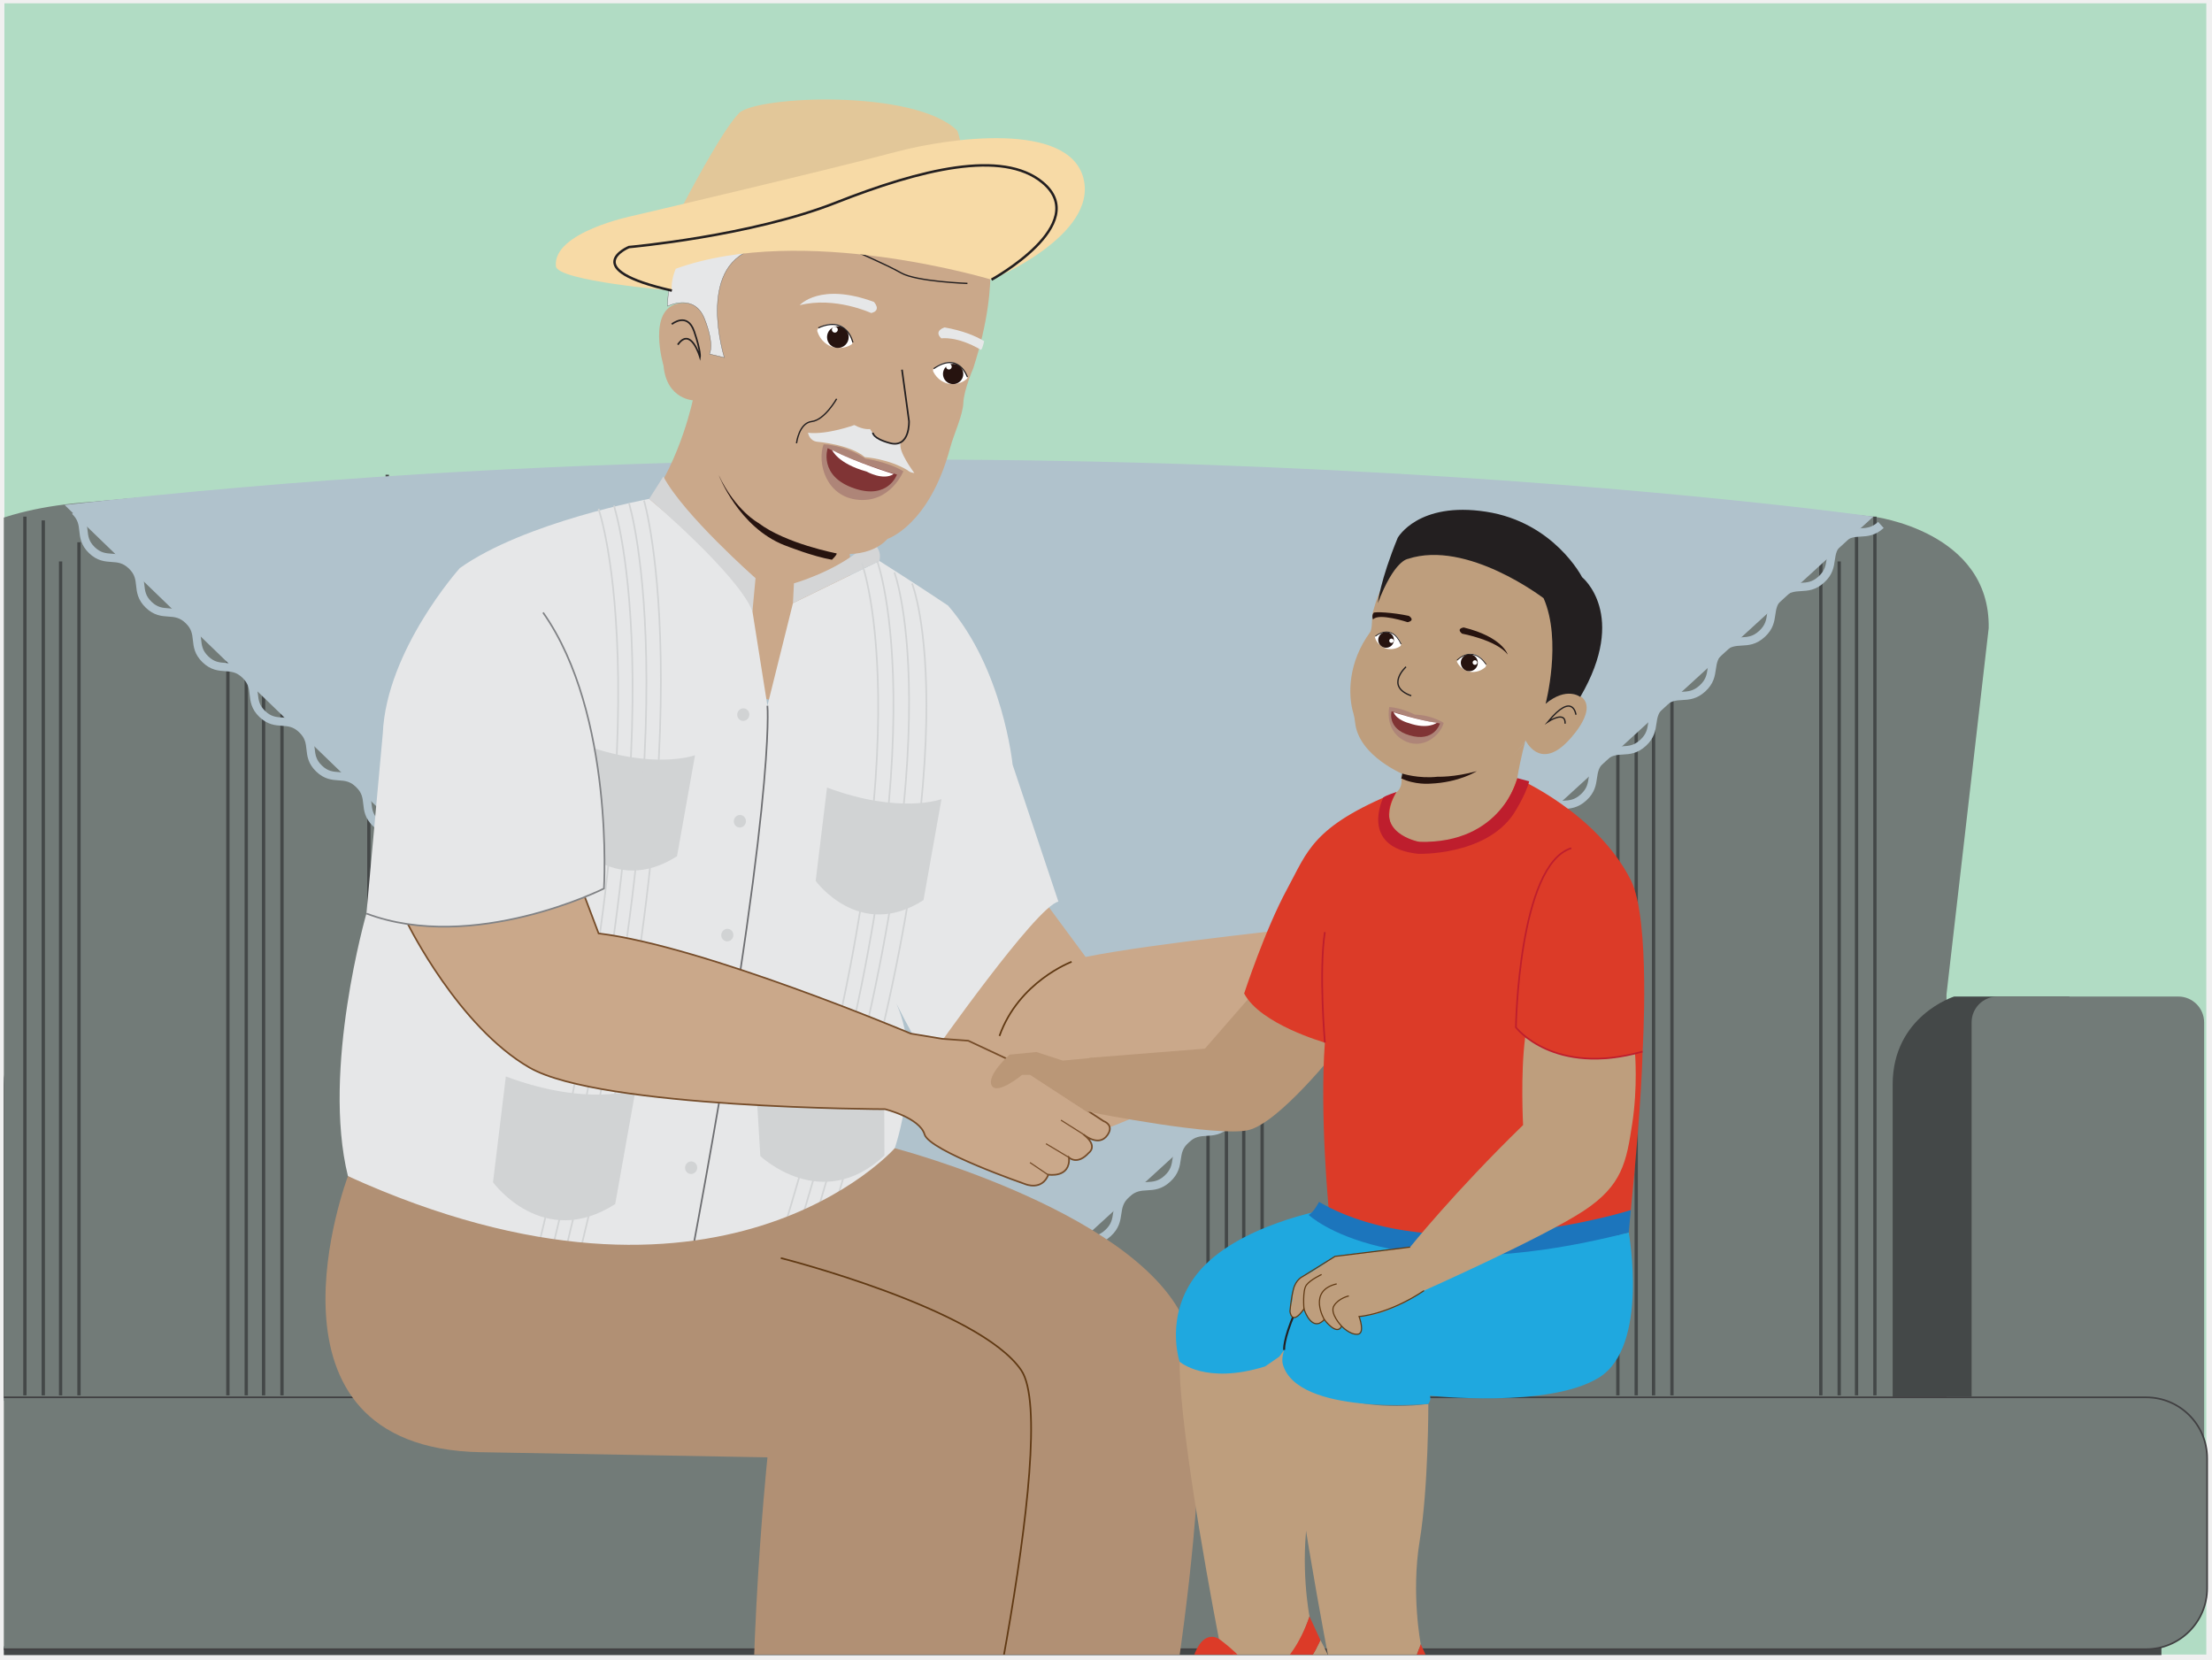
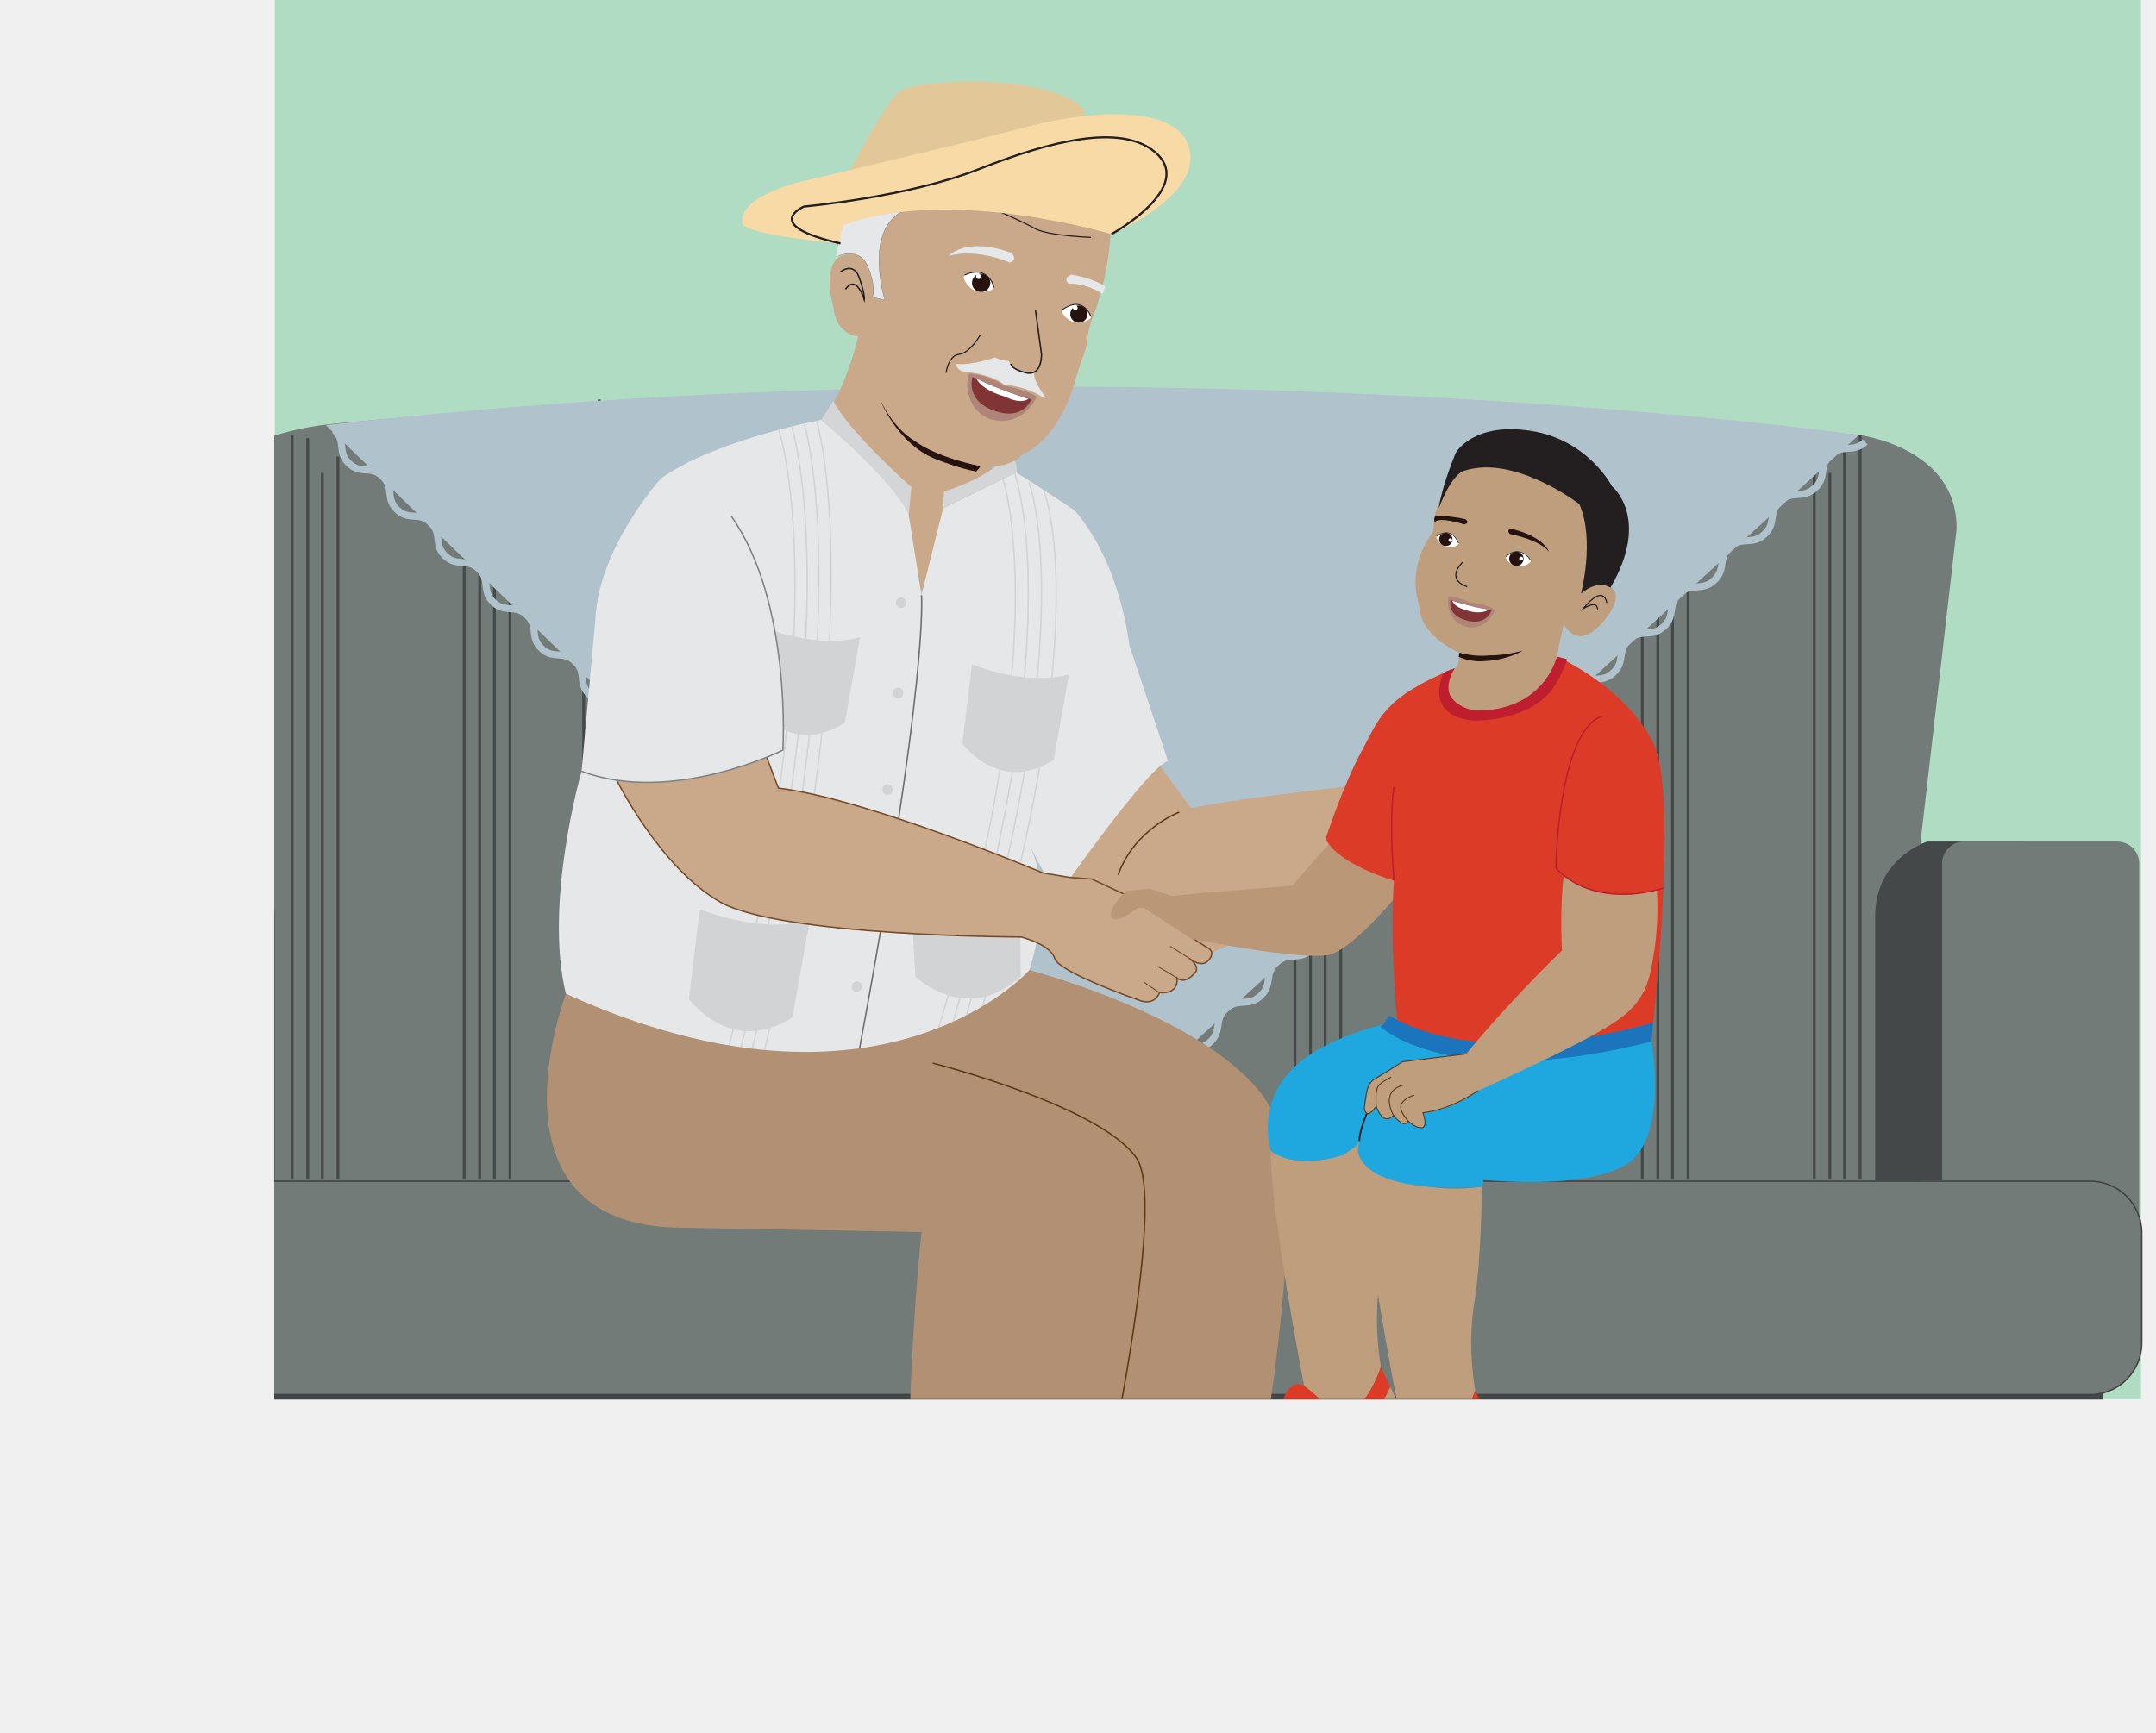
- <svg xmlns="http://www.w3.org/2000/svg" viewBox="193.66 -2.00 1339.75 1004.94">
+ <svg xmlns="http://www.w3.org/2000/svg" viewBox="0 0 1540.66 1238.27">
  <defs>
    <style>
      .cls-1, .cls-2, .cls-3, .cls-4, .cls-5, .cls-6, .cls-7, .cls-8, .cls-9, .cls-10, .cls-11, .cls-12, .cls-13, .cls-14 {
        fill: none;
      }

      .cls-2 {
        stroke-width: 1.5px;
      }

      .cls-2, .cls-3, .cls-15, .cls-4, .cls-5, .cls-6, .cls-7, .cls-16, .cls-17, .cls-18, .cls-19, .cls-20, .cls-21, .cls-22, .cls-8, .cls-9, .cls-10, .cls-11, .cls-12, .cls-13, .cls-23, .cls-14 {
        stroke-miterlimit: 10;
      }

      .cls-2, .cls-3, .cls-5, .cls-7, .cls-9, .cls-13, .cls-14 {
        stroke: #231f20;
      }

      .cls-24 {
        clip-path: url(#clippath);
      }

      .cls-3 {
        stroke-width: .8px;
      }

      .cls-25 {
        fill: #f7daa6;
      }

      .cls-26, .cls-15, .cls-17 {
        fill: #e6e7e8;
      }

      .cls-27, .cls-23 {
        fill: #fff;
      }

      .cls-28 {
        fill: #803435;
      }

      .cls-29 {
        fill: #87664d;
      }

      .cls-30 {
        fill: #ba9777;
      }

      .cls-31 {
        fill: #b19074;
      }

      .cls-32 {
        fill: #ae8578;
      }

      .cls-33 {
        fill: #b1dcc4;
      }

      .cls-34 {
        fill: #b0c2cc;
      }

      .cls-35 {
        fill: #be1e2d;
      }

      .cls-36, .cls-21 {
        fill: #be9e7d;
      }

      .cls-37, .cls-19, .cls-20 {
        fill: #caa88a;
      }

      .cls-38 {
        fill: #d1d3d4;
      }

      .cls-39 {
        fill: #e2c799;
      }

      .cls-40 {
        fill: #d4d5d6;
      }

      .cls-41, .cls-18 {
        fill: #dc3b28;
      }

      .cls-42 {
        fill: #231f20;
      }

      .cls-43 {
        fill: #1fa8df;
      }

      .cls-44 {
        fill: #1c75bc;
      }

      .cls-45 {
        fill: #444848;
      }

      .cls-46, .cls-22 {
        fill: #727b78;
      }

      .cls-47 {
        fill: #26130f;
      }

      .cls-15 {
        stroke: #58595b;
        stroke-width: .2px;
      }

      .cls-4 {
        stroke: #b0c2cc;
        stroke-width: 5px;
      }

      .cls-48 {
        clip-path: url(#clippath-1);
      }

      .cls-5, .cls-6, .cls-23 {
        stroke-width: .7px;
      }

      .cls-6, .cls-19, .cls-21, .cls-11 {
        stroke: #603913;
      }

      .cls-7 {
        stroke-linecap: round;
      }

      .cls-7, .cls-16, .cls-14 {
        stroke-width: .5px;
      }

      .cls-16 {
        fill: #754c29;
        stroke: #fff;
      }

      .cls-17 {
        stroke: #808285;
      }

      .cls-18 {
        stroke: #be1e2d;
      }

      .cls-20, .cls-23 {
        stroke: #754c29;
      }

      .cls-22 {
        stroke: #414042;
      }

      .cls-8 {
        stroke: #444848;
        stroke-width: 2px;
      }

      .cls-10 {
        stroke: #d1d3d4;
      }

      .cls-12 {
        stroke: #6d6e71;
      }

      .cls-13 {
        stroke-width: 1.2px;
      }
    </style>
    <clipPath id="clippath">
      <rect class="cls-1" x="195.97" y="257.47" width="1344.69" height="742.9" />
    </clipPath>
    <clipPath id="clippath-1">
      <rect class="cls-1" x="355.29" y="4.45" width="888.24" height="995.62" />
    </clipPath>
  </defs>
  <g id="Layer_2" data-name="Layer 2">
    <rect class="cls-33" x="196.33" width="1333.64" height="1000.04" />
    <g class="cls-24">
      <g>
        <rect class="cls-45" x="726.3" y="843.1" width="96.09" height="153.7" />
        <path class="cls-46" d="M1328.3,310.88s70.89,8.73,69.86,67.55l-25.56,221.8v246.12H192.66l-39.54-244.66-18.01-222.6s-6.24-68.93,114.22-77.17c0,0,506.2-51.16,1078.96,8.97Z" />
        <rect class="cls-45" x="31.1" y="995.1" width="1471.67" height="83.24" />
        <rect class="cls-29" x="31.13" y="1077.69" width="82.08" height="72.3" />
        <rect class="cls-29" x="1420.81" y="1076.8" width="82.08" height="52.01" />
        <path class="cls-45" d="M89.25,601.53h69.78s37.23,11.72,37.23,53.26v189.22H76.87s12.38-242.48,12.38-242.48Z" />
        <path class="cls-45" d="M1447.01,601.53h-69.78s-37.23,11.72-37.23,53.26v189.22h119.39l-12.38-242.48Z" />
        <rect class="cls-46" x=".85" y="601.53" width="140.83" height="282.6" rx="15.24" ry="15.24" />
        <rect class="cls-46" x="1387.81" y="601.53" width="140.83" height="282.6" rx="15.66" ry="15.66" />
        <rect class="cls-22" x=".5" y="844.27" width="768.28" height="152.54" rx="36.95" ry="36.95" />
        <rect class="cls-22" x="769.88" y="844.27" width="760.59" height="152.54" rx="36.95" ry="36.95" />
        <g>
          <line class="cls-8" x1="925.34" y1="665.5" x2="925.34" y2="843.09" />
          <line class="cls-8" x1="936.47" y1="669.49" x2="936.47" y2="843.09" />
          <line class="cls-8" x1="946.97" y1="651.43" x2="946.97" y2="843.09" />
          <line class="cls-8" x1="958.1" y1="655.74" x2="958.1" y2="843.09" />
          <line class="cls-8" x1="1006.99" y1="326.41" x2="1006.99" y2="843.09" />
          <line class="cls-8" x1="1018.12" y1="338.03" x2="1018.12" y2="843.09" />
          <line class="cls-8" x1="1028.63" y1="285.5" x2="1028.63" y2="843.09" />
          <line class="cls-8" x1="1039.75" y1="298.03" x2="1039.75" y2="843.09" />
          <line class="cls-8" x1="1088.15" y1="326.41" x2="1088.15" y2="843.09" />
          <line class="cls-8" x1="1099.28" y1="338.03" x2="1099.28" y2="843.09" />
          <line class="cls-8" x1="1109.78" y1="298.62" x2="1109.78" y2="843.09" />
          <line class="cls-8" x1="1120.91" y1="298.03" x2="1120.91" y2="843.09" />
          <line class="cls-8" x1="1173.55" y1="326.41" x2="1173.55" y2="843.09" />
          <line class="cls-8" x1="1184.67" y1="338.03" x2="1184.67" y2="843.09" />
          <line class="cls-8" x1="1195.18" y1="301.48" x2="1195.18" y2="843.09" />
          <line class="cls-8" x1="1206.31" y1="298.03" x2="1206.31" y2="843.09" />
          <line class="cls-8" x1="1296.48" y1="326.41" x2="1296.48" y2="843.09" />
          <line class="cls-8" x1="1307.61" y1="338.03" x2="1307.61" y2="843.09" />
          <line class="cls-8" x1="1318.12" y1="313.17" x2="1318.12" y2="843.09" />
          <line class="cls-8" x1="1329.24" y1="310.88" x2="1329.24" y2="843.09" />
        </g>
        <g>
          <line class="cls-8" x1="612.64" y1="665.5" x2="612.64" y2="843.09" />
          <line class="cls-8" x1="601.52" y1="669.49" x2="601.52" y2="843.09" />
          <line class="cls-8" x1="591.01" y1="651.43" x2="591.01" y2="843.09" />
          <line class="cls-8" x1="579.88" y1="655.74" x2="579.88" y2="843.09" />
          <line class="cls-8" x1="530.99" y1="326.41" x2="530.99" y2="843.09" />
          <line class="cls-8" x1="519.86" y1="338.03" x2="519.86" y2="843.09" />
          <line class="cls-8" x1="509.36" y1="285.5" x2="509.36" y2="843.09" />
          <line class="cls-8" x1="498.23" y1="298.03" x2="498.23" y2="843.09" />
          <line class="cls-8" x1="449.83" y1="326.41" x2="449.83" y2="843.09" />
          <line class="cls-8" x1="438.71" y1="338.03" x2="438.71" y2="843.09" />
          <line class="cls-8" x1="428.2" y1="285.5" x2="428.2" y2="843.09" />
          <line class="cls-8" x1="417.08" y1="298.03" x2="417.08" y2="843.09" />
          <line class="cls-8" x1="364.44" y1="326.41" x2="364.44" y2="843.09" />
          <line class="cls-8" x1="353.31" y1="338.03" x2="353.31" y2="843.09" />
          <line class="cls-8" x1="342.8" y1="299.57" x2="342.8" y2="843.09" />
          <line class="cls-8" x1="331.68" y1="298.03" x2="331.68" y2="843.09" />
          <line class="cls-8" x1="241.5" y1="326.41" x2="241.5" y2="843.09" />
          <line class="cls-8" x1="230.37" y1="338.03" x2="230.37" y2="843.09" />
          <line class="cls-8" x1="219.87" y1="313.17" x2="219.87" y2="843.09" />
          <line class="cls-8" x1="208.74" y1="310.88" x2="208.74" y2="843.09" />
        </g>
        <path class="cls-4" d="M767.94,819.93c9-8.25,15.76-.87,24.76-9.12,9-8.25,2.25-15.62,11.25-23.87,9-8.25,15.76-.87,24.76-9.12s2.25-15.62,11.25-23.87,15.76-.87,24.76-9.12c9-8.25,2.25-15.62,11.25-23.87s15.76-.87,24.76-9.12,2.25-15.62,11.25-23.87,15.76-.87,24.76-9.12,2.25-15.62,11.25-23.87,15.76-.87,24.76-9.12c9-8.25,2.25-15.62,11.25-23.87s15.76-.87,24.76-9.12c9-8.25,2.25-15.62,11.25-23.87s15.76-.88,24.76-9.12c9-8.25,2.25-15.62,11.25-23.87s15.76-.88,24.76-9.12,2.25-15.62,11.25-23.87,15.76-.87,24.76-9.12,2.25-15.62,11.25-23.87,15.76-.88,24.76-9.12c9-8.25,2.25-15.62,11.25-23.87s15.76-.88,24.76-9.12c9-8.25,2.25-15.62,11.25-23.87,9-8.25,15.76-.88,24.76-9.13,9-8.25,2.25-15.62,11.25-23.87s15.76-.87,24.76-9.12c9-8.25,2.25-15.62,11.25-23.87,9.01-8.25,15.76-.88,24.77-9.13,9.01-8.25,2.25-15.63,11.26-23.88,9.01-8.25,15.76-.88,24.77-9.13" />
        <path class="cls-4" d="M239.06,307.45c8.6,8.27,1.67,15.47,10.26,23.74s15.53,1.06,24.13,9.33,1.67,15.47,10.26,23.74,15.53,1.06,24.13,9.33,1.67,15.47,10.26,23.74c8.6,8.27,15.53,1.06,24.13,9.33s1.67,15.48,10.27,23.74c8.6,8.27,15.53,1.06,24.13,9.32,8.6,8.27,1.67,15.48,10.27,23.74s15.53,1.06,24.13,9.33,1.67,15.48,10.27,23.74,15.53,1.06,24.13,9.33,1.67,15.48,10.27,23.74,15.53,1.06,24.13,9.33,1.67,15.48,10.27,23.74,15.53,1.06,24.13,9.33,1.67,15.48,10.27,23.74,15.53,1.06,24.13,9.33,1.67,15.48,10.26,23.74,15.53,1.06,24.13,9.32c8.6,8.27,1.67,15.48,10.27,23.74,8.6,8.27,15.53,1.06,24.13,9.33,8.6,8.27,1.67,15.48,10.27,23.74,8.6,8.27,15.53,1.06,24.13,9.33s1.67,15.48,10.27,23.75c8.6,8.27,15.53,1.06,24.13,9.33s1.67,15.48,10.27,23.74,15.53,1.06,24.13,9.33,1.67,15.48,10.27,23.75c8.6,8.27,15.53,1.06,24.14,9.33s1.67,15.48,10.28,23.75" />
        <path class="cls-34" d="M769.02,822.06l559.28-511.18s-513.27-72.86-1095.52-7.05" />
      </g>
    </g>
  </g>
  <g id="Layer_1" data-name="Layer 1">
    <g class="cls-48">
      <g>
        <path class="cls-37" d="M827.76,545.86l23.43,31.69s-40.68,8.27,0,0c40.68-8.27,142-18.74,142-18.74,5.05-.27,9.97-.47,14.69-.57,0,0,9.93-23.68,54.27-22.72l29.46-9.64s17.61-1.01,7.61,13.06c0,0-10.53,6.03-19.16,9.3l15.72,15.41s-.2-3.15,10.59,2.21c8.77,4.36,5.42,6.27,5.42,6.27,0,0,11.58-8.95,24.98-15.38,8.72-4.19,13.45-11.23,22.14-4.77,0,0,7.47,6.87-6.41,15.91l-28.6,25.42-56.59,8.21-39.46-4.58-18.71,14.14s-169.28,93.55-200.52,82.97c-31.25-10.58-55.48-66.97-55.48-66.97" />
        <path class="cls-37" d="M613.67,238.57s-7.22,36.85-27.61,64.72c0,0-2.85,104.11,77.27,119.25,0,0,59.92-36.48,41.99-106.58l-91.64-77.4Z" />
        <g>
          <path class="cls-26" d="M415.59,551.26s-27.18,94.4-11.18,159.06c0,0,115.73,72.39,220.41,59.82,0,0,84.89-28.91,110.77-76.73,0,0,17.35-50.23,1.32-86.83-3.03-6.91,18.98,40.49,21.58,29.82,0,0,62.75-89.45,76.2-92.36l-27.73-82.95s-5.69-57.83-39.1-96.34c0,0-19.48-13.08-41.56-27.02l-52.36,25.55-15.48,62.14-9.06-57.13s.18-16.14-62.55-68.16c0,0-75.61,14.08-114.7,41.94,0,0-44.44,49.61-46.64,100.11l-9.92,109.08Z" />
          <path class="cls-40" d="M586.84,300.12s54.18,46.02,62.55,68.16l1.88-20.12s-43.51-38.31-55.83-61.54l-8.59,13.5Z" />
          <path class="cls-40" d="M706.87,320.49s22.79,3.32,19.42,17.23l-52.36,25.55,.6-11.99s23.71-6.57,41.07-20.96c0,0-9.39-2.96-8.73-9.84Z" />
          <path class="cls-12" d="M658.46,425.41s5.67,57.33-46.34,335.29" />
          <ellipse class="cls-38" cx="643.88" cy="430.83" rx="3.81" ry="3.67" transform="translate(106.78 989.15) rotate(-79.9)" />
          <ellipse class="cls-38" cx="641.83" cy="495.41" rx="3.81" ry="3.67" transform="translate(41.5 1040.38) rotate(-79.9)" />
          <ellipse class="cls-38" cx="634.21" cy="564.37" rx="3.81" ry="3.67" transform="translate(-32.67 1089.74) rotate(-79.9)" />
          <ellipse class="cls-38" cx="624.39" cy="626.77" rx="3.81" ry="3.67" transform="translate(-102.19 1131.53) rotate(-79.9)" />
          <ellipse class="cls-38" cx="612.29" cy="705.26" rx="3.81" ry="3.67" transform="translate(-189.44 1184.33) rotate(-79.9)" />
          <path class="cls-38" d="M545.28,448.37l-6.87,56.53s26.54,36.52,65.31,11.64l10.9-61.16s-25.21,9.41-69.34-7.01Z" />
          <path class="cls-38" d="M694.56,474.97l-6.87,56.53s26.54,36.52,65.31,11.64l10.9-61.16s-25.21,9.41-69.34-7.01Z" />
          <path class="cls-38" d="M500.04,649.95l-7.78,64.07s30.08,41.38,74.02,13.19l12.35-69.32s-28.57,10.67-78.59-7.94Z" />
          <path class="cls-38" d="M650.31,633.71l3.86,64.43s37.03,35.3,75.18-.33l-.31-70.41s-26.19,15.63-78.74,6.31Z" />
          <path class="cls-10" d="M565.48,304.2s43.09,128.49-38.79,455.97" />
          <path class="cls-10" d="M574.68,302.93s41.47,132.56-40.41,460.03" />
          <path class="cls-10" d="M583.71,301.09s40.93,136.41-40.95,463.88" />
          <path class="cls-10" d="M556.16,306.18s44.23,124.1-37.65,451.57" />
          <path class="cls-10" d="M724.93,337.69s41.84,112.25-46.6,401.52" />
          <path class="cls-10" d="M735.37,344.64s39.73,104.58-48.7,393.85" />
          <path class="cls-10" d="M746.06,351.38s39.29,95.89-49.14,385.16" />
          <path class="cls-10" d="M715.61,338.89s41.99,111.61-46.45,400.88" />
        </g>
        <path class="cls-37" d="M790.31,137.22s10.9,27.74-7.16,83.77c0,0-5.69,13.13-6.01,20.88-.32,7.76-5.74,18.97-7.98,27.3-12.67,47.13-38.07,55.25-38.07,55.25,0,0-10.43,13.74-37.44,7.5-27.01-6.24-51.21-21.41-58.16-35.12-6.94-13.71-23.04-38.21-21.21-56.25,0,0-16.88-.23-18.74-21.06,0,0-10.17-34.13,9.11-37.7,19.29-3.58,23.53,22.94,23.53,22.94,0,0-10.01-76.63,36.43-94.59,0,0,65.42-28.26,125.69,27.06Z" />
        <path class="cls-26" d="M721.33,187.58s-21.94-10.17-43.31-4.75c0,0,12.18-14.05,44.93-1.98,0,0,4.94,5.16-1.62,6.73Z" />
        <path class="cls-26" d="M787.68,209.81c-14.52-8.5-23.89-6.88-23.89-6.88-4.88-4.66,1.99-6.63,1.99-6.63,10.71,1.89,18.42,4.96,23.96,8.3,0,0-1.26,5.68-2.06,5.21Z" />
        <path class="cls-9" d="M600.54,194.35s9.42-7.76,13.57,4.39c4.15,12.14,3.52,15.57,3.52,15.57,0,0-5.47-18.94-13.45-7.55" />
        <path class="cls-15" d="M597.92,183.46s16.12-8.31,22.42,7.5c6.29,15.8,3.05,21.44,3.05,21.44l8.98,2.16s-17.19-54.43,17.52-65.64c0,0,2.44-37.13,30.68-35.37,28.24,1.76,48.05-21.52,112,30,0,0,16.86-38.62-53.1-67.97,0,0-47.16-20.41-67.9,.95,0,0-33.47-5.15-53.57,35.7-20.1,40.85-20.08,71.24-20.08,71.24Z" />
        <path class="cls-47" d="M700.35,333.14s-30.72-5.83-47.3-18.4c0,0-13.85-7.4-24.1-29.04,0,0,11.98,31.55,39.8,42.5,.14,.05,.26,.09,.4,.14,1.28,.49,16.97,6.7,28.38,8.65,0,0,3.28-3,2.82-3.85Z" />
        <path class="cls-3" d="M710.14,149.49s20.17,8.61,29.38,13.84c9.2,5.23,40.09,6.32,40.09,6.32" />
        <path class="cls-26" d="M711.11,255.42s-16.48,6.02-28.05,4.68c0,0,.67,4.83,5.54,5.44,0,0,19.75,1.57,28.89,9.31,0,0,14.38,.96,25.89,7.96,0,0,1.16,1.39,4.07,1.65,0,0-10.19-13.38-8.24-18.34,0,0-12.66,2.3-18.59-8.28,0,0-3.85,.67-9.51-2.42Z" />
        <path class="cls-9" d="M739.97,221.88l4.25,31.17s.76,16.7-11.8,13.24c-10.42-2.87-10.08-6.28-10.08-6.28" />
        <path class="cls-3" d="M676.09,266.45s1.42-12.29,9.24-13.18c7.82-.9,15.07-13.75,15.07-13.75" />
        <g>
          <path class="cls-27" d="M688.76,197.7s.16-.62,.75-1.01c1.96-1.29,6.3-3.53,11.77-2.07,6.13,1.64,7.97,8.3,8.58,10.67,.1,.41,0,.71,0,.71,0,0-.07,.35-.34,.53-1.28,.87-5.39,3.17-11.23,1.71-3.47-.87-7.83-4.03-9.58-9.52-.12-.38-.03-.8,.04-1.02Z" />
          <circle class="cls-47" cx="701.13" cy="202.17" r="6.56" />
          <circle class="cls-27" cx="699.3" cy="197.65" r="1.8" />
          <path class="cls-5" d="M710.24,205.4s-3.55-16.63-20.95-8.82" />
        </g>
        <g>
          <path class="cls-27" d="M758.8,222.12s.06-.6,.56-1.04c1.64-1.48,5.35-4.19,10.65-3.61,5.94,.65,8.6,6.58,9.5,8.69,.15,.36,.1,.66,.1,.66,0,0-.02,.33-.24,.54-1.07,1-4.56,3.72-10.19,3.2-3.35-.31-7.86-2.63-10.27-7.48-.17-.34-.14-.74-.11-.96Z" />
          <circle class="cls-47" cx="770.94" cy="224.49" r="6.15" />
          <circle class="cls-27" cx="768.38" cy="220.07" r="1.72" />
          <path class="cls-5" d="M779.59,226.37s-5.14-15.76-20.44-5.07" />
        </g>
        <g>
          <path class="cls-39" d="M607.39,122.1s23.44-45.26,33.94-55.64c10.5-10.38,106.46-14.77,132.19,10.73,0,0,3.85,10.78,1.7,14.72" />
          <path class="cls-25" d="M600.61,174.01s-69.27-5.83-70.24-14.72c-2.24-20.65,46.4-30.54,46.4-30.54,0,0,116.79-27.33,159.23-38.68,32.13-8.6,104.91-18.89,113.86,15.86,8.95,34.75-55.65,61.45-55.65,61.45,0,0-114.01-34.52-191.25-6.62,0,0-3.24,7.23-2.36,13.25Z" />
          <path class="cls-2" d="M794.21,167.38s61.22-33.62,30.95-58.83c-24.35-20.28-73.88-8.05-125.41,12.25-51.53,20.3-125.17,26.83-125.17,26.83,0,0-31.82,13.23,26.02,26.37" />
        </g>
        <path class="cls-21" d="M1072.64,542.83s4.65,2.58,7.4,5.52" />
        <path class="cls-21" d="M1007.89,558.25s1.09,10.14,10.09,18.4" />
        <path class="cls-11" d="M842.7,580.5s-32.02,11.94-43.69,44.9" />
        <path class="cls-19" d="M1041.53,580.09s20.08-14.13,29.33-13.33c0,0,3.92,.74,10.14-5.53,5.91-5.96,8.48-14.21,14.6-10.94,8.85,4.75,.19,13.34,.19,13.34l-18.23,19.79" />
        <path class="cls-19" d="M1090.53,569.3l7.96-7.86,3.01-13.13s1.9-6.53,8.75-5.9c7.65,.7,6.36,9.7,6.36,9.7l-5.43,17.23-15.49,17.48" />
        <path class="cls-19" d="M1111.18,569.35l4.81-3.77,3.01-13.13s1.9-6.53,8.75-5.9c7.65,.7,6.36,9.7,6.36,9.7l-5.43,17.23-15.49,17.48" />
        <path class="cls-32" d="M692.5,267.08s12.87,.25,25.48,8.79c0,0,12.82,1.56,22.84,7.54,0,0-7.61,19.01-27.23,17.3-19.62-1.71-25.18-22.4-21.09-33.62Z" />
        <path class="cls-28" d="M694.96,269.42s-5.84,17.12,16.49,24.49c20.28,6.69,25.48-8.54,25.48-8.54,0,0-23.18-6.51-41.97-15.94Z" />
        <path class="cls-27" d="M697.65,270.58s3.31,8.14,20.86,13c0,0,10.08,5.7,16.42,1.5,0,0-22.43-6.86-37.28-14.5Z" />
        <path class="cls-16" d="M764.69,1120.94s-12.4,17.75-7.54,43.37c0,0,17.26,27.64,85.68,26.67,0,0,50.58,36.97,114.62,24.81,0,0,52.85-7.78,14.92-45.39,0,0-49.77-45.88-93.62-57.96,0,0-38.91,32.42-114.05,8.5Z" />
        <path class="cls-16" d="M659.53,1139.1s-12.62,18.15-7.59,44.29c0,0,17.7,28.18,87.54,27.01,0,0,51.73,37.61,117.08,25.04,0,0,53.94-8.08,15.11-46.38,0,0-50.93-46.72-95.73-58.94,0,0-39.64,33.2-116.42,8.97Z" />
        <path class="cls-31" d="M404.41,710.32s-62.54,164.58,80.44,167.18c142.98,2.6,173.64,3.12,173.64,3.12,0,0-15.99,151.89-5.59,258.48,.46,7.83,93.34,27.26,123.05-8.63,0,0,30.83-134.23,38.63-246.02,0,0-43.72,149.67-38.63,241.24,0,0,83.56,21.51,114.68-20.32,0,0,46.13-231.32,22.74-301.52-23.4-70.19-177.78-110.45-177.78-110.45,0,0-105.41,119.51-331.18,16.91Z" />
        <path class="cls-11" d="M666.57,759.91s120.14,30.46,145.63,67.96c24.98,36.74-36.24,297.82-36.24,297.82" />
        <path class="cls-20" d="M547.98,541.51l8.25,21.8c63.62,7.66,189.09,60.67,189.09,60.67l19.09,3.16,15.71,1.15,26.6,12.46,55.35,36.24s6.75,2.22,2.28,8.53c-5.35,7.55-14.62-.61-14.62-.61,9.43,7.2,3.42,11.23,3.42,11.23-7.07,7.82-11.99,2.9-11.99,2.9,.82,12.65-12.51,10.36-12.51,10.36-3.95,10.02-14,5.75-14,5.75,0,0-58.09-20.09-61.02-30.14-2.93-10.05-23.93-15.26-23.93-15.26,0,0-172.3-.41-215.3-25.16-43-24.74-73.62-86.81-73.62-86.81" />
        <line class="cls-23" x1="849.74" y1="684.91" x2="836.27" y2="676.39" />
        <line class="cls-23" x1="841.17" y1="699.03" x2="827.18" y2="690.67" />
        <line class="cls-23" x1="828.49" y1="709.53" x2="817.5" y2="702.08" />
        <path class="cls-30" d="M854.93,638.69l-17.52,1.65-16.04-5.21-16.24,1.6s-14.04,12.43-10.83,18.65,18.45-6.42,18.45-6.42h4.81l34.49,22.46,17.22-.19s.42-24.01-14.34-32.54Z" />
        <path class="cls-17" d="M522.58,368.97c43.43,61.62,36.87,167.16,36.87,167.16,0,0-79,39.57-143.86,15.13" />
      </g>
      <g>
        <path class="cls-30" d="M853.51,638.66l69.93-5.56,27.86-32,52.48,32.22s-35.24,44.69-53.99,49.1c-18.75,4.41-94.12-10.54-94.12-10.54" />
        <g>
          <path class="cls-36" d="M993.41,991.34s13.67,23.46,8.82,35.02c0,0-24.15,16.76-41.55,.14,0,0,22.14-11.37,32.73-35.15Z" />
          <path class="cls-36" d="M986.79,976.92s-11.17,36.14-33.85,42.93c0,0-9.23-18.5-21-29.27,0,0-24.09-122.82-23.82-167.92,0,0,9.74-.03,63.34-7.1,0,0,20.01,66.34,14.69,98.61-5.32,32.28,.64,62.74,.64,62.74Z" />
          <path class="cls-41" d="M1002.22,1026.36s9.39,16.97,6.34,23.77c0,0-17.05,7.4-40.63,2.38,0,0-12.8-2.8-25.69,8.43-12.88,11.23-64.65,18.75-81.96,4.12-17.31-14.63,10.68-31.83,10.68-31.83,0,0,39.52-13.01,45.42-31.29,5.91-18.28,15.55-11.34,15.55-11.34,0,0,19.25,13.21,22.48,26.43,0,0,21.08-6.9,32.37-40.09l6.62,14.41s-11.54,27.2-30.62,34.01c0,0,8.01,15.69,39.44,1.01Z" />
          <circle class="cls-42" cx="956.97" cy="1023.76" r="8.67" />
          <circle class="cls-42" cx="935.69" cy="1049.32" r="5.74" />
          <circle class="cls-42" cx="917.13" cy="1057.56" r="5.74" />
          <circle class="cls-42" cx="895.74" cy="1061.47" r="5.74" />
          <circle class="cls-42" cx="877.4" cy="1060.01" r="5.74" />
          <circle class="cls-42" cx="861.56" cy="1054.81" r="5.74" />
          <path class="cls-7" d="M932.55,1036.63s-41.87,20.46-64.6,4.05" />
        </g>
        <g>
          <path class="cls-36" d="M1060.79,1008.18s13.67,23.46,8.82,35.02c0,0-24.15,16.76-41.55,.14,0,0,22.14-11.37,32.73-35.15Z" />
          <path class="cls-36" d="M1054.18,993.77s-11.17,36.14-33.85,42.93c0,0-9.23-18.5-21-29.27,0,0-25.81-131.79-25.54-176.88,0,0,31.38,24.79,84.98,17.72,0,0,.09,50.48-5.23,82.76-5.32,32.28,.64,62.74,.64,62.74Z" />
          <path class="cls-41" d="M1069.61,1043.2s9.39,16.97,6.34,23.77c0,0-17.05,7.4-40.63,2.38,0,0-12.8-2.8-25.69,8.43-12.88,11.23-64.65,18.75-81.96,4.12-17.31-14.63,10.68-31.83,10.68-31.83,0,0,39.52-13.01,45.42-31.29,5.91-18.28,15.55-11.34,15.55-11.34,0,0,19.25,13.21,22.48,26.43,0,0,21.08-6.9,32.37-40.09l6.62,14.41s-11.54,27.2-30.62,34.01c0,0,8.01,15.69,39.44,1.01Z" />
          <circle class="cls-42" cx="1024.35" cy="1040.61" r="8.67" />
          <circle class="cls-42" cx="1003.08" cy="1066.17" r="5.74" />
          <circle class="cls-42" cx="984.52" cy="1074.41" r="5.74" />
          <circle class="cls-42" cx="963.12" cy="1078.32" r="5.74" />
          <circle class="cls-42" cx="944.79" cy="1076.85" r="5.74" />
          <circle class="cls-42" cx="928.94" cy="1071.66" r="5.74" />
          <path class="cls-7" d="M999.93,1053.48s-41.87,20.46-64.6,4.05" />
        </g>
        <path class="cls-36" d="M1117.64,446.41s-3.04,10.6-5.02,22.95c0,0-1.75,40.24-48.06,51.54,0,0-51.85-4.56-25.25-43.09,0,0,4.47-2.33,2.9-10.06,0,0,61.34,3.61,75.42-21.34Z" />
        <path class="cls-36" d="M1048.01,332.34s-14.76,6.47-22.79,36.2c-.88,3.24-.13,10.16-1.81,12.46-13.12,18-13.57,37.55-9.96,49.31,.89,2.91,.88,6.2,1.6,8.87,5.22,19.48,32.02,29.24,32.02,29.24,0,0,55.54,4.63,70.57-22.02,0,0,8.39,17.93,25.03,1.13,0,0,18.7-18.32,9.39-27.03,0,0-10.58-7.68-20.97,2.91,0,0,21.25-49.07,6.2-61.9,0,0-30.96-53.55-89.29-29.17Z" />
        <path class="cls-3" d="M1045.25,401.84s-12.98,11.76,3.15,17.53" />
        <path class="cls-3" d="M1148.17,430.87s-1.69-14.29-16.94,4.25c0,0,10.82-7.17,10.37,1.16" />
        <path class="cls-47" d="M1042.92,466.49s9.84,3.23,21.49,1.92c0,0,9.97,.43,23.71-3.38,0,0-10.54,6.87-28.26,7.58,0,0-9.19,.87-17.65-3.28,0,0,.49,.3,.71-2.84Z" />
        <path class="cls-41" d="M1039.41,477.73c-51.04,20.9-53.78,35.99-66.04,58.45-13.48,24.71-26.16,63.5-26.16,63.5,9.69,18.64,48.89,29.75,48.89,29.75-3.19,43.85,2.32,100.74,2.32,100.74,64.25,42.56,182.98,.72,182.98,.72,6.82-67.65,7.11-96.02,7.11-96.02,0,0,5.01-79.85-7.11-103.84-20.71-40.98-68.78-61.67-68.78-61.67-14.47,45.51-59.46,38.56-59.46,38.56-29.71-4.65-13.85-30.11-13.85-30.11" />
        <path class="cls-47" d="M1079.16,381.75s21.06,3.91,27.68,12.65c0,0-3.11-10.62-26.6-16.38,0,0-4.82,.53-1.08,3.73Z" />
        <path class="cls-47" d="M1025.56,369.18c.54-.82,11.51-.34,21.41,1.82,0,0,4.22,2.63-.72,3.82,0,0-17.73-5.84-20.96-1.64,0,0-1.07-1.98,.27-4Z" />
        <path class="cls-35" d="M1112.72,469.28s-9.47,39.86-59.46,38.56c0,0-29.44-5.34-13.85-30.11,0,0-6.02,1.78-7.92,3.25,0,0-15.02,30.32,21.26,34.14,0,0,40.22,1.27,57.48-23.93,0,0,7.54-11.53,9.61-20.01l-7.12-1.9Z" />
        <g>
          <path class="cls-27" d="M1093.68,401.36s.14-.48-.1-.98c-.8-1.66-2.8-4.92-7.08-6.14-4.78-1.37-8.71,2.36-10.07,3.71-.23,.23-.29,.48-.29,.48,0,0-.09,.26,.01,.49,.51,1.11,2.34,4.31,6.85,5.68,2.68,.82,6.89,.45,10.28-2.53,.24-.21,.34-.53,.38-.7Z" />
          <circle class="cls-47" cx="1083.58" cy="399.37" r="5.15" />
          <circle class="cls-27" cx="1086.99" cy="399.26" r="1.41" />
          <path class="cls-14" d="M1076.15,397.86s9.1-9.74,17.64,2.53" />
        </g>
        <g>
          <path class="cls-27" d="M1042.16,388.81s.2-.42,.05-.91c-.5-1.64-1.88-4.9-5.62-6.63-4.19-1.93-8.32,.94-9.75,1.98-.25,.18-.33,.4-.33,.4,0,0-.12,.23-.06,.46,.31,1.09,1.54,4.28,5.48,6.18,2.35,1.13,6.25,1.39,9.78-.87,.25-.16,.39-.44,.45-.59Z" />
          <circle class="cls-47" cx="1033.17" cy="385.55" r="4.76" />
          <circle class="cls-27" cx="1036.42" cy="386.07" r="1.33" />
          <path class="cls-14" d="M1026.7,383.36s9.67-8.4,15.57,4.77" />
        </g>
        <path class="cls-18" d="M996.11,629.44s-3.73-42.87-.02-66.94" />
        <path class="cls-43" d="M971.46,815.57s-1.85,5.15-.82,8.74c8.84,31.05,88.12,23.96,88.12,23.96,2.06-2.88,.92-5.02,.92-5.02,0,0,72.45,7.94,102.65-11.08,30.2-19.02,17.81-87.76,17.81-87.76-147.53,33.49-181.72-14.24-181.72-14.24,0,0-55.97,9.43-79.68,39.25-20.09,25.27-10.63,53.24-10.63,53.24,0,0,15.65,14.15,51.83,2.88l8.58-5.93,2.94-4.04Z" />
        <path class="cls-44" d="M1180.14,744.42l1.26-13.52s-116.95,36.78-188.83-5c0,0-3.15,6.29-6.29,7.87,0,0,49.72,47.54,193.86,10.66Z" />
        <path class="cls-13" d="M971.46,815.57s-.86-5.6,6.48-22.67c11.56-26.89,56.93-29.7,56.93-29.7" />
        <path class="cls-32" d="M1068.08,435.81s-7.19-4.83-17.44-4.98c0,0-7.67-4.08-15.51-4.65,0,0-3.14,13.42,8.35,20.04,11.49,6.62,22.53-2.65,24.6-10.41Z" />
        <path class="cls-28" d="M1065.82,436.15s-3.38,11.7-18.54,7.15c-13.77-4.13-10.76-14.54-10.76-14.54,0,0,15.3,5.35,29.3,7.39Z" />
        <path class="cls-27" d="M1063.89,435.75s-5.38,4.27-16.94,.19c0,0-7.34-1.81-9.22-6.56,0,0,15.02,4.86,26.16,6.38Z" />
        <path class="cls-42" d="M1040.24,323.66c-10.68,26-12.08,39.65-12.08,39.65,9.97-26.18,18.23-26.83,18.23-26.83,35.89-11.79,82.2,23.84,82.2,23.84,11.25,25.75,1.2,63.92,1.2,63.92,12.8-10.66,21-4.15,21-4.15,29.21-49.95,1.1-72.53,1.1-72.53,0,0-16.91-33.26-58.07-39.64-41.16-6.39-53.57,15.74-53.57,15.74Z" />
        <g>
          <path class="cls-36" d="M1183.93,635.54s1.78,20.59-1.71,43.25c-3.49,22.66-5.86,37.07-29.36,52.52-25.16,16.53-96.69,48.32-96.69,48.32,0,0-20.78,15.2-39.34,15.7,0,0,3.83,8.48-.89,10.74,0,0-2.51,.99-9.68-4.89,0,0-2.82,5.86-10.48-3.99,0,0-3.93,6.49-9.78-1.47l-2.55-4.99s-3.91,6.77-6.86,4.94-.24-9.68-.24-9.68c0,0,.17-12.56,6.32-14.89,6.15-2.33,19.59-12.19,19.59-12.19l45.47-5.61s26.64-33.27,68.43-73.93c0,0-1.66-30.98,1.26-53.16,0,0,32.09,21.59,66.52,9.34Z" />
          <path class="cls-6" d="M1047.72,753.29l-45.47,5.61-19.59,12.19s-4.16,1.8-5.63,7.76c-1.46,5.96-2.08,13.25-2.08,13.25,0,0,.84,9.54,8.49-1.37,0,0,3.31,10.86,9.29,8.69,0,0,2.08-1.04,3.04-2.23,0,0,7.62,10.3,10.48,3.99,0,0-7.51-7.79-4.62-12.41,2.89-4.62,8.98-5.91,8.98-5.91" />
          <path class="cls-6" d="M983.44,790.73s-.99-11.14,1.46-14.45c2.45-3.3,9.21-6.4,9.21-6.4" />
          <path class="cls-6" d="M995.77,797.19s-10.38-17.43,7.49-21.64" />
          <path class="cls-6" d="M1006.26,801.18s4.91,5.3,9.68,4.89,.89-10.74,.89-10.74c0,0,17.46-1.05,39.34-15.7" />
        </g>
        <path class="cls-18" d="M1145.36,511.68c-31.98,9.96-33.55,108.52-33.55,108.52,0,0,22.71,29.87,76.7,14.67" />
      </g>
    </g>
  </g>
</svg>
